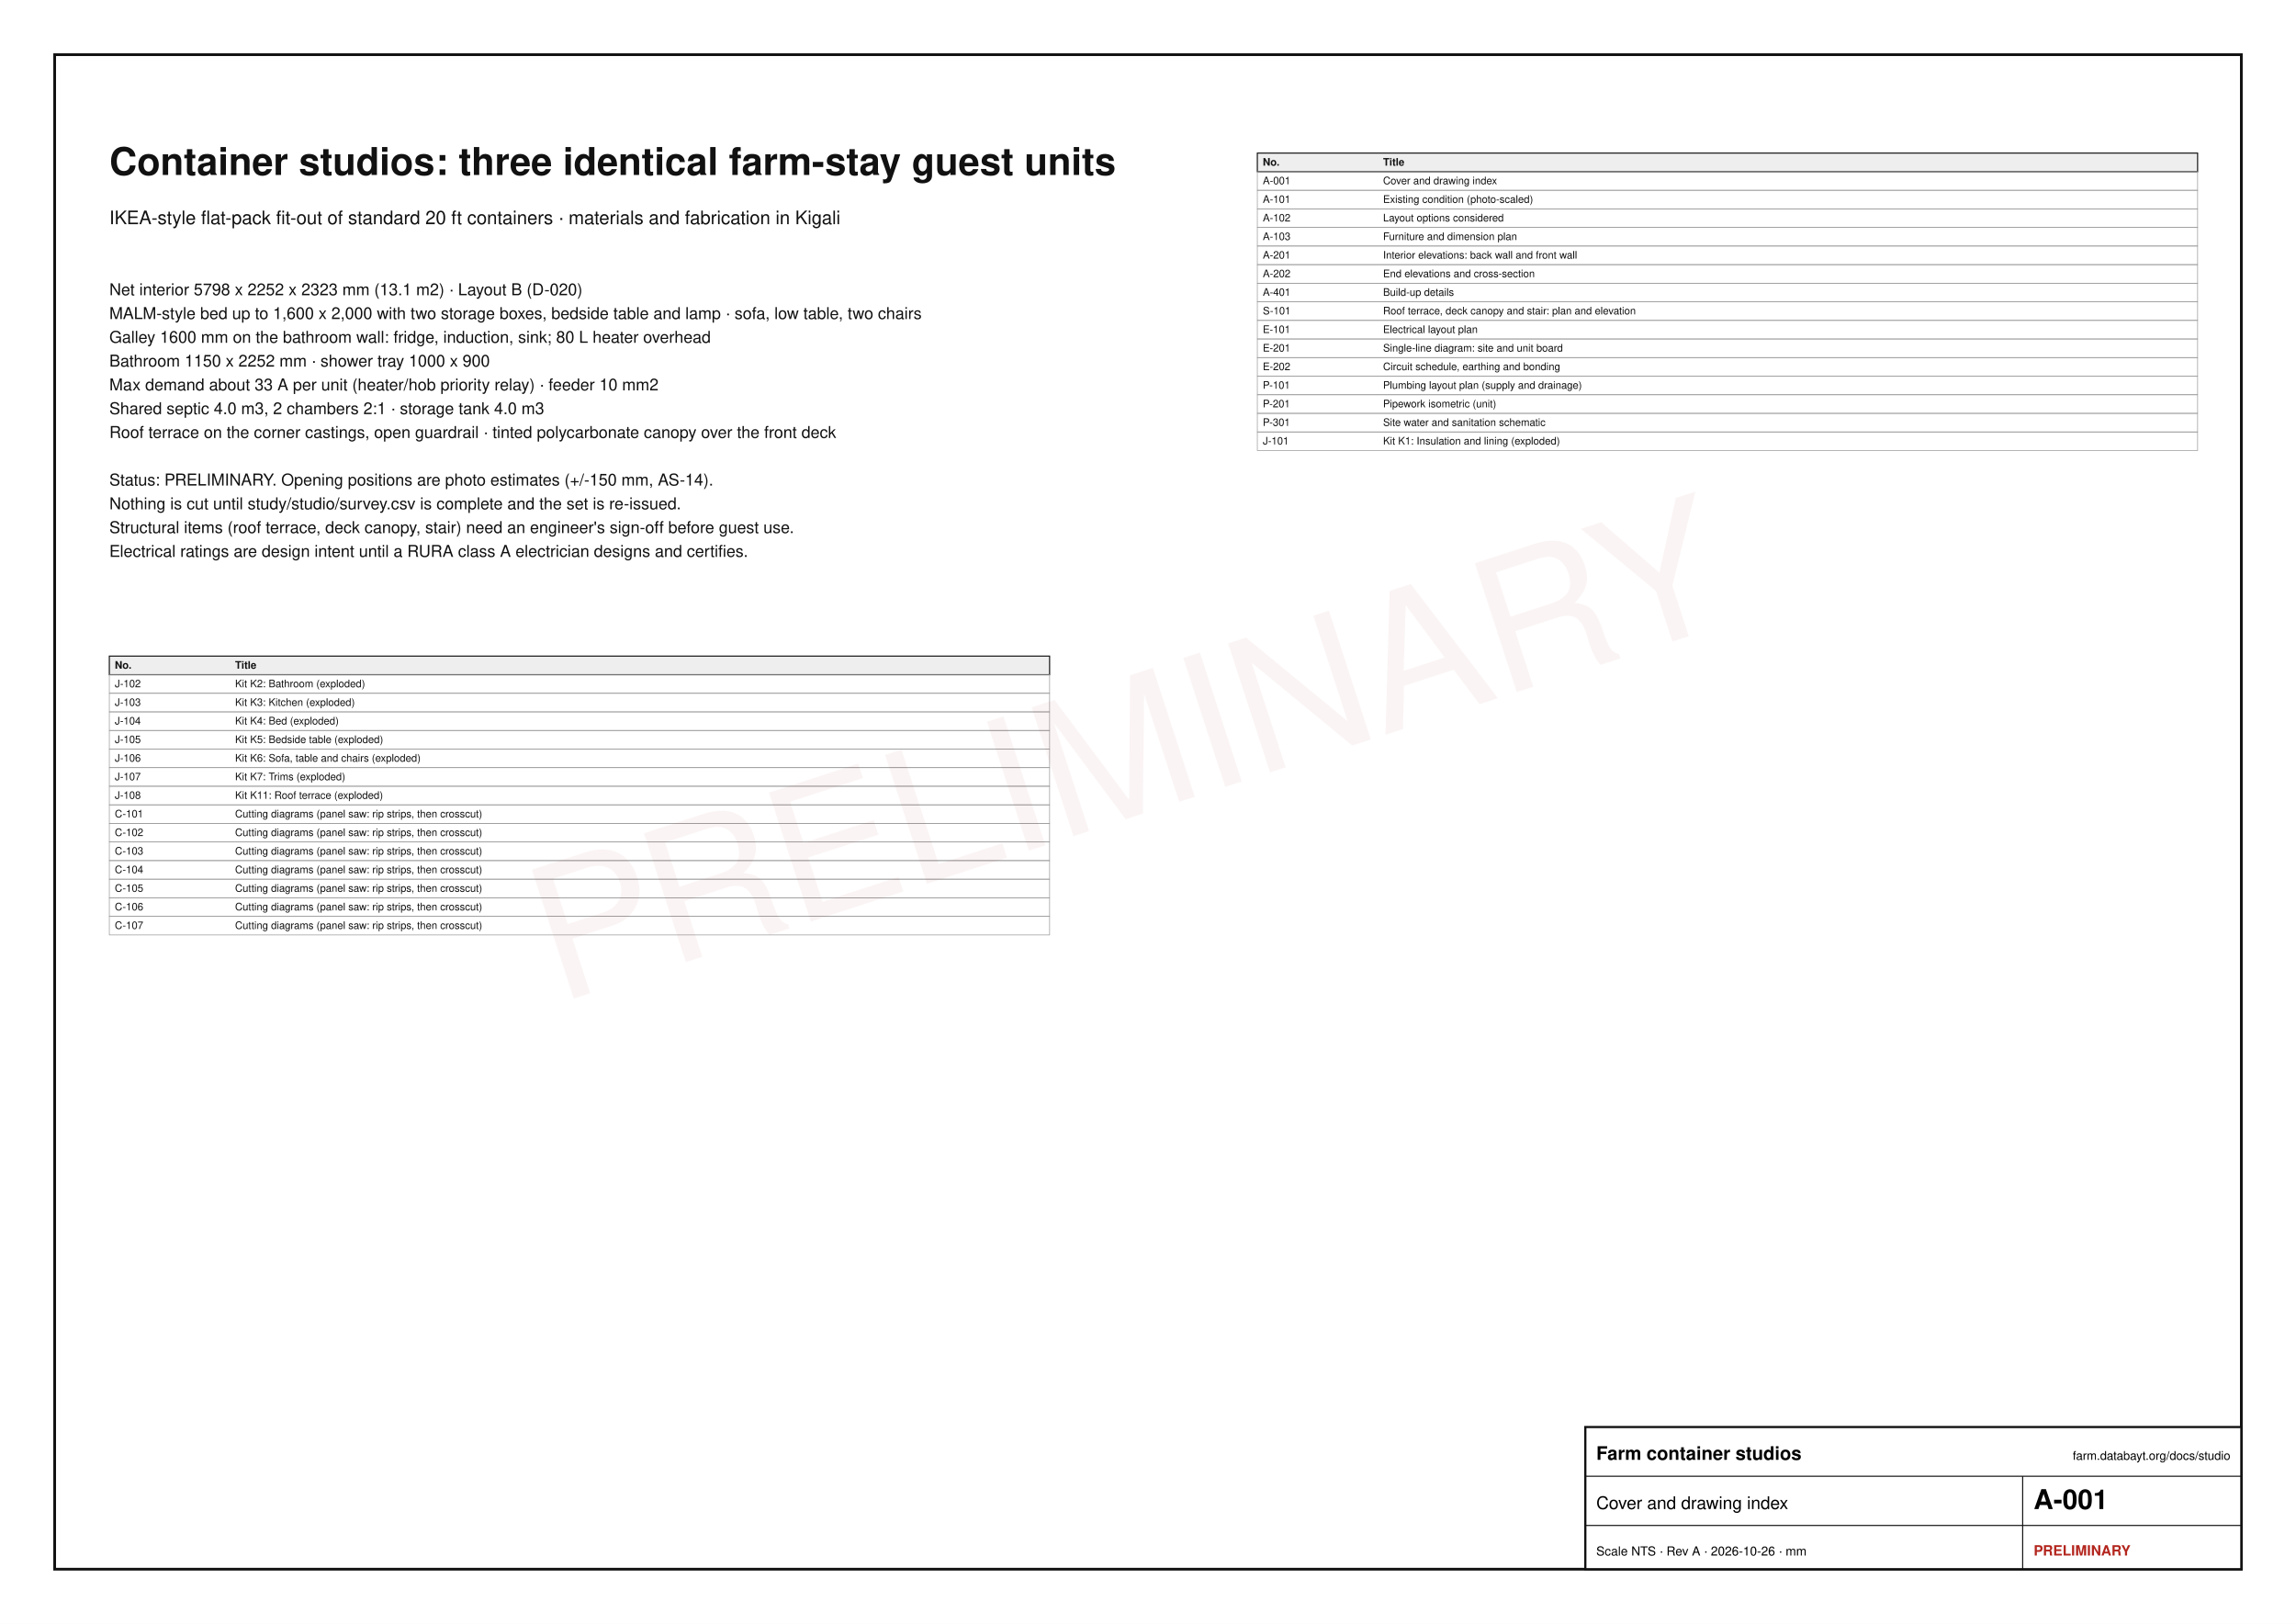
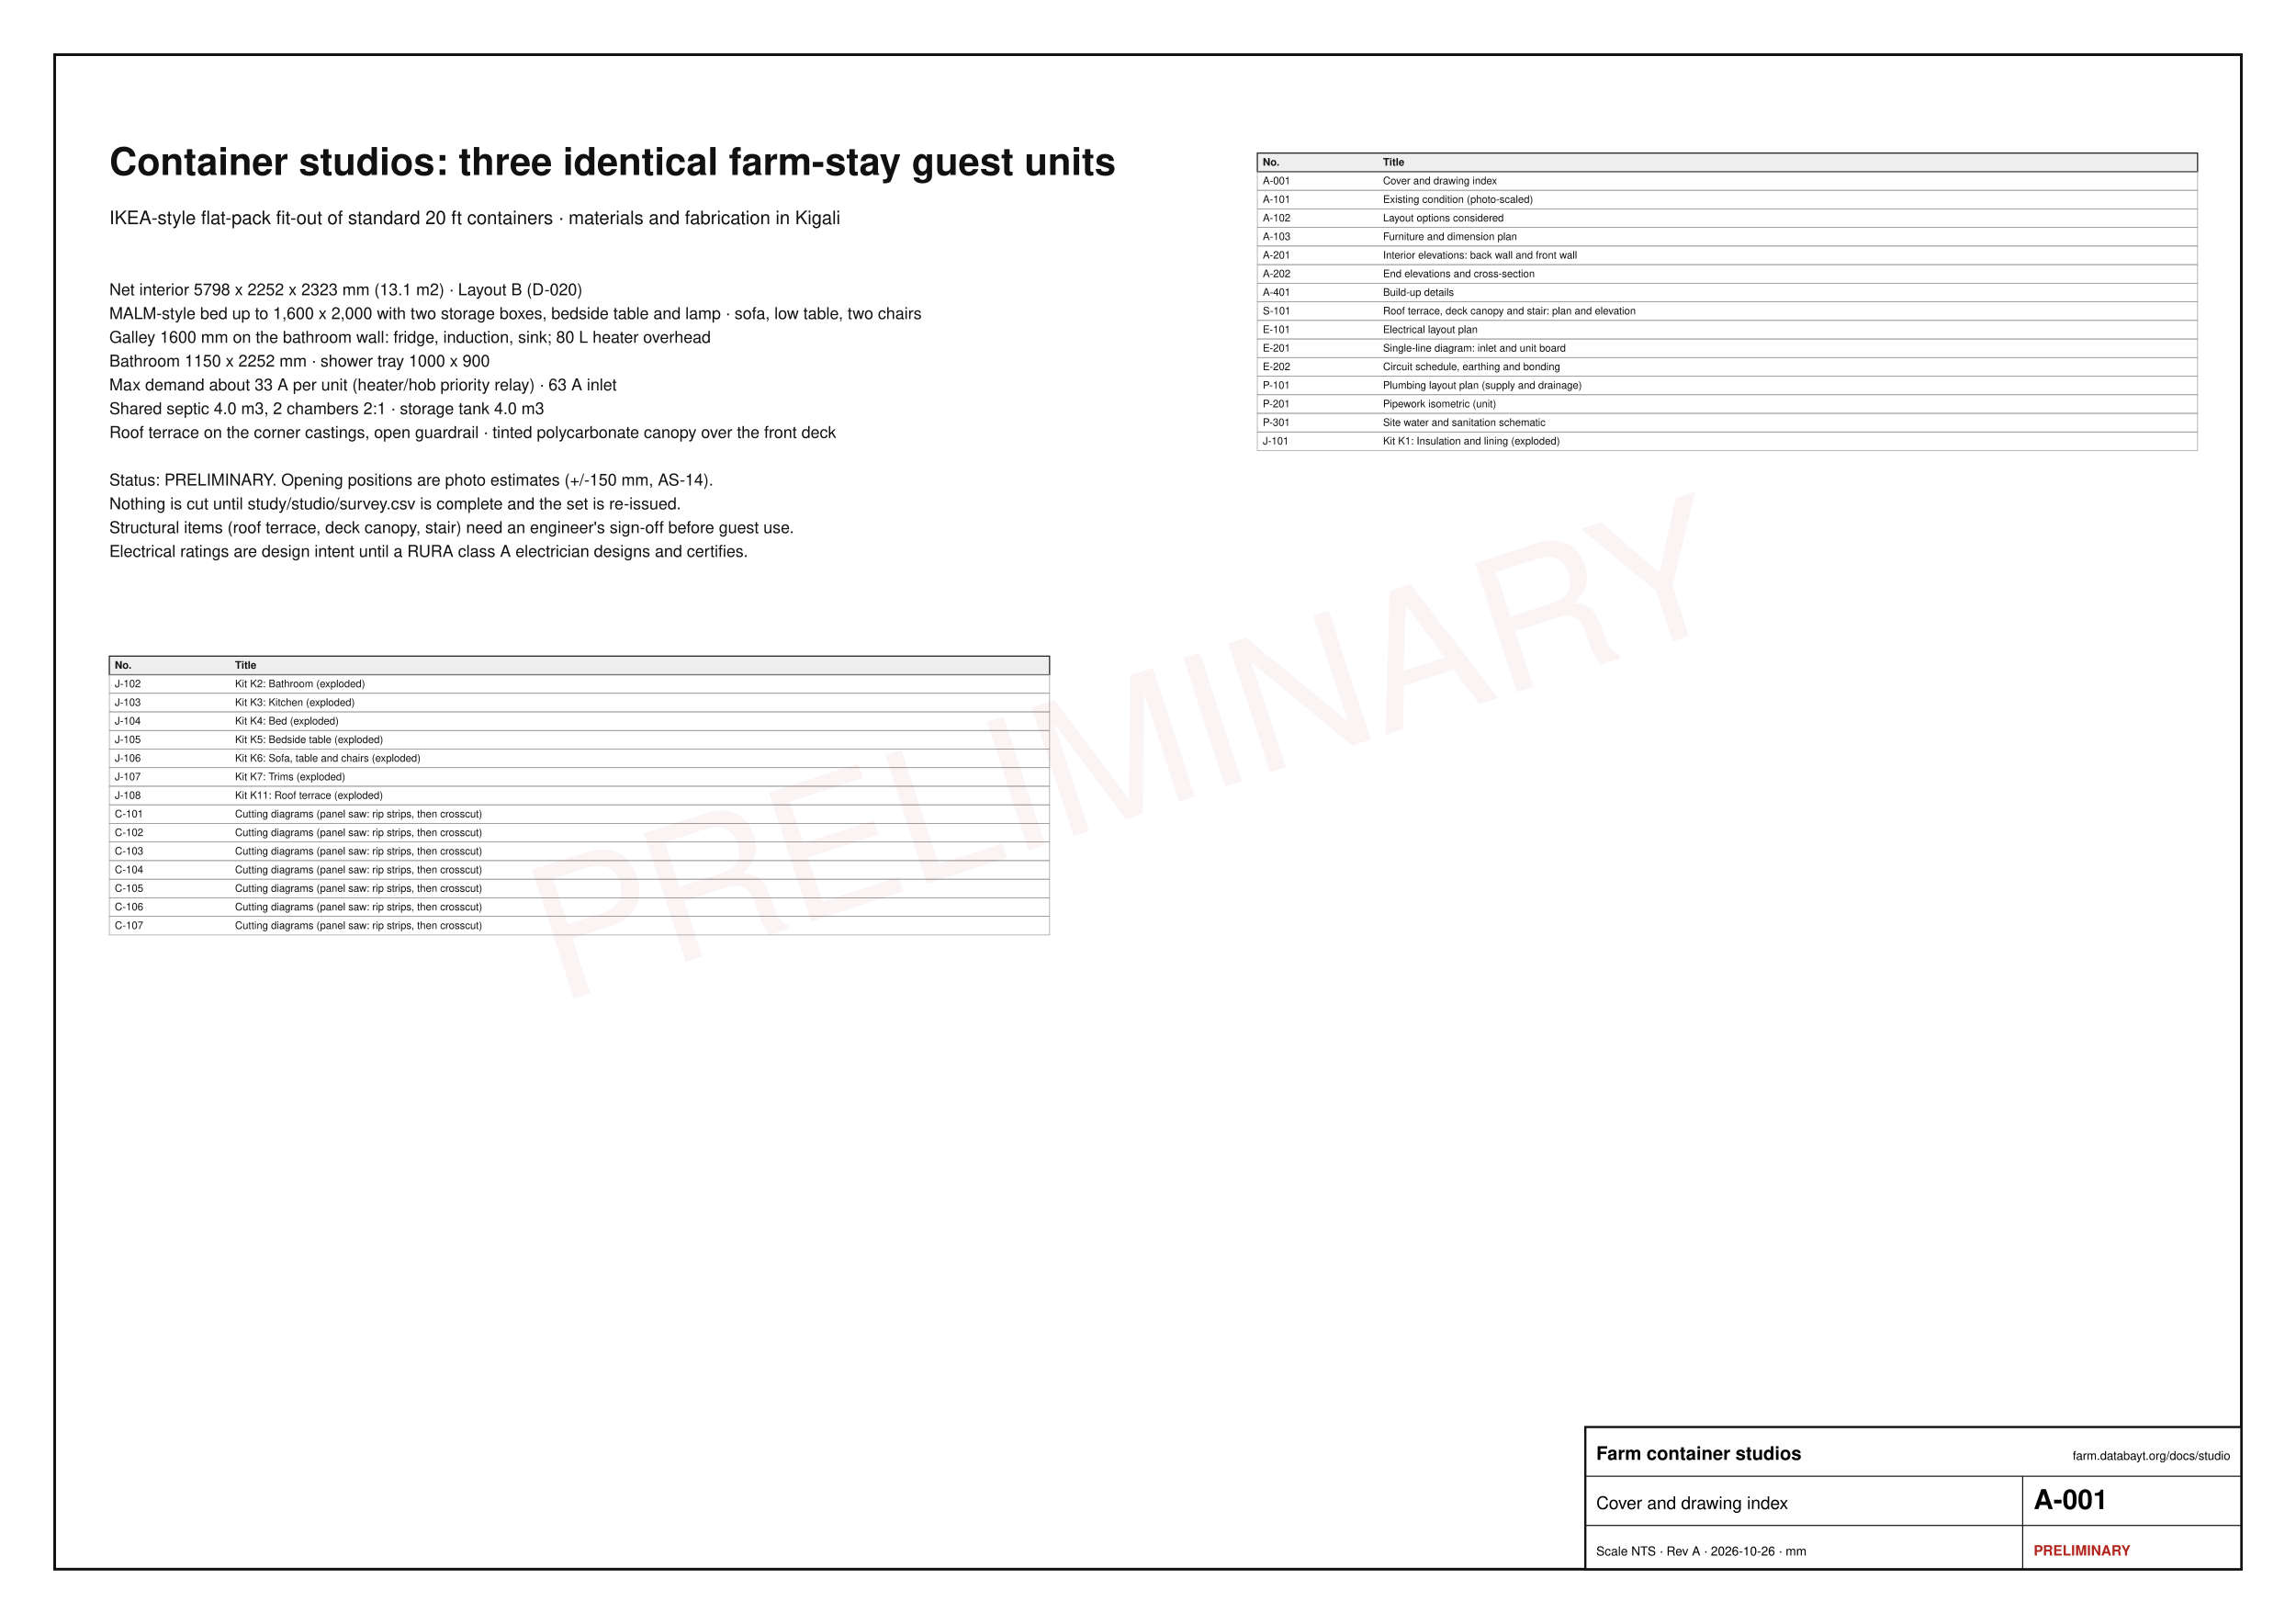
<svg xmlns="http://www.w3.org/2000/svg" width="420mm" height="297mm" viewBox="0 0 420 297" font-family="Helvetica, Arial, sans-serif">
  <rect x="0" y="0" width="420" height="297" fill="#fff" />
  <rect x="10" y="10" width="400" height="277" fill="none" stroke="#111" stroke-width="0.5" />
  <text x="20" y="32" font-size="7" text-anchor="start" font-weight="bold" fill="#111">Container studios: three identical farm-stay guest units</text>
  <text x="20" y="41" font-size="3.4" text-anchor="start" font-weight="normal" fill="#111">IKEA-style flat-pack fit-out of standard 20 ft containers · materials and fabrication in Kigali</text>
  <text x="20" y="54" font-size="3" text-anchor="start" font-weight="normal" fill="#111">Net interior 5798 x 2252 x 2323 mm (13.1 m2) · Layout B (D-020)</text>
  <text x="20" y="58.35" font-size="3" text-anchor="start" font-weight="normal" fill="#111">MALM-style bed up to 1,600 x 2,000 with two storage boxes, bedside table and lamp · sofa, low table, two chairs</text>
  <text x="20" y="62.7" font-size="3" text-anchor="start" font-weight="normal" fill="#111">Galley 1600 mm on the bathroom wall: fridge, induction, sink; 80 L heater overhead</text>
  <text x="20" y="67.05" font-size="3" text-anchor="start" font-weight="normal" fill="#111">Bathroom 1150 x 2252 mm · shower tray 1000 x 900</text>
-   <text x="20" y="71.4" font-size="3" text-anchor="start" font-weight="normal" fill="#111">Max demand about 33 A per unit (heater/hob priority relay) · feeder 10 mm2</text>
+   <text x="20" y="71.4" font-size="3" text-anchor="start" font-weight="normal" fill="#111">Max demand about 33 A per unit (heater/hob priority relay) · 63 A inlet</text>
  <text x="20" y="75.75" font-size="3" text-anchor="start" font-weight="normal" fill="#111">Shared septic 4.0 m3, 2 chambers 2:1 · storage tank 4.0 m3</text>
  <text x="20" y="80.1" font-size="3" text-anchor="start" font-weight="normal" fill="#111">Roof terrace on the corner castings, open guardrail · tinted polycarbonate canopy over the front deck</text>
  <text x="20" y="84.45" font-size="3" text-anchor="start" font-weight="normal" fill="#111" />
  <text x="20" y="88.8" font-size="3" text-anchor="start" font-weight="normal" fill="#111">Status: PRELIMINARY. Opening positions are photo estimates (+/-150 mm, AS-14).</text>
  <text x="20" y="93.15" font-size="3" text-anchor="start" font-weight="normal" fill="#111">Nothing is cut until study/studio/survey.csv is complete and the set is re-issued.</text>
  <text x="20" y="97.5" font-size="3" text-anchor="start" font-weight="normal" fill="#111">Structural items (roof terrace, deck canopy, stair) need an engineer's sign-off before guest use.</text>
  <text x="20" y="101.85" font-size="3" text-anchor="start" font-weight="normal" fill="#111">Electrical ratings are design intent until a RURA class A electrician designs and certifies.</text>
  <rect x="230" y="28" width="172" height="3.4" fill="#eee" stroke="#111" stroke-width="0.2" />
  <text x="231" y="30.3" font-size="1.9" text-anchor="start" font-weight="bold" fill="#111">No.</text>
  <text x="253" y="30.3" font-size="1.9" text-anchor="start" font-weight="bold" fill="#111">Title</text>
  <rect x="230" y="31.4" width="172" height="3.4" fill="none" stroke="#999" stroke-width="0.12" />
  <text x="231" y="33.7" font-size="1.9" text-anchor="start" font-weight="normal" fill="#111">A-001</text>
  <text x="253" y="33.7" font-size="1.9" text-anchor="start" font-weight="normal" fill="#111">Cover and drawing index</text>
  <rect x="230" y="34.8" width="172" height="3.4" fill="none" stroke="#999" stroke-width="0.12" />
  <text x="231" y="37.1" font-size="1.9" text-anchor="start" font-weight="normal" fill="#111">A-101</text>
  <text x="253" y="37.1" font-size="1.9" text-anchor="start" font-weight="normal" fill="#111">Existing condition (photo-scaled)</text>
  <rect x="230" y="38.2" width="172" height="3.4" fill="none" stroke="#999" stroke-width="0.12" />
  <text x="231" y="40.5" font-size="1.9" text-anchor="start" font-weight="normal" fill="#111">A-102</text>
  <text x="253" y="40.5" font-size="1.9" text-anchor="start" font-weight="normal" fill="#111">Layout options considered</text>
  <rect x="230" y="41.6" width="172" height="3.4" fill="none" stroke="#999" stroke-width="0.12" />
  <text x="231" y="43.9" font-size="1.9" text-anchor="start" font-weight="normal" fill="#111">A-103</text>
  <text x="253" y="43.9" font-size="1.9" text-anchor="start" font-weight="normal" fill="#111">Furniture and dimension plan</text>
  <rect x="230" y="45" width="172" height="3.4" fill="none" stroke="#999" stroke-width="0.12" />
  <text x="231" y="47.3" font-size="1.9" text-anchor="start" font-weight="normal" fill="#111">A-201</text>
  <text x="253" y="47.3" font-size="1.9" text-anchor="start" font-weight="normal" fill="#111">Interior elevations: back wall and front wall</text>
  <rect x="230" y="48.4" width="172" height="3.4" fill="none" stroke="#999" stroke-width="0.12" />
  <text x="231" y="50.7" font-size="1.9" text-anchor="start" font-weight="normal" fill="#111">A-202</text>
  <text x="253" y="50.7" font-size="1.9" text-anchor="start" font-weight="normal" fill="#111">End elevations and cross-section</text>
  <rect x="230" y="51.8" width="172" height="3.4" fill="none" stroke="#999" stroke-width="0.12" />
  <text x="231" y="54.1" font-size="1.9" text-anchor="start" font-weight="normal" fill="#111">A-401</text>
  <text x="253" y="54.1" font-size="1.9" text-anchor="start" font-weight="normal" fill="#111">Build-up details</text>
  <rect x="230" y="55.2" width="172" height="3.4" fill="none" stroke="#999" stroke-width="0.12" />
  <text x="231" y="57.5" font-size="1.9" text-anchor="start" font-weight="normal" fill="#111">S-101</text>
  <text x="253" y="57.5" font-size="1.9" text-anchor="start" font-weight="normal" fill="#111">Roof terrace, deck canopy and stair: plan and elevation</text>
  <rect x="230" y="58.6" width="172" height="3.4" fill="none" stroke="#999" stroke-width="0.12" />
  <text x="231" y="60.9" font-size="1.9" text-anchor="start" font-weight="normal" fill="#111">E-101</text>
  <text x="253" y="60.9" font-size="1.9" text-anchor="start" font-weight="normal" fill="#111">Electrical layout plan</text>
  <rect x="230" y="62" width="172" height="3.4" fill="none" stroke="#999" stroke-width="0.12" />
  <text x="231" y="64.3" font-size="1.9" text-anchor="start" font-weight="normal" fill="#111">E-201</text>
-   <text x="253" y="64.3" font-size="1.9" text-anchor="start" font-weight="normal" fill="#111">Single-line diagram: site and unit board</text>
+   <text x="253" y="64.3" font-size="1.9" text-anchor="start" font-weight="normal" fill="#111">Single-line diagram: inlet and unit board</text>
  <rect x="230" y="65.4" width="172" height="3.4" fill="none" stroke="#999" stroke-width="0.12" />
  <text x="231" y="67.7" font-size="1.9" text-anchor="start" font-weight="normal" fill="#111">E-202</text>
  <text x="253" y="67.7" font-size="1.9" text-anchor="start" font-weight="normal" fill="#111">Circuit schedule, earthing and bonding</text>
  <rect x="230" y="68.8" width="172" height="3.4" fill="none" stroke="#999" stroke-width="0.12" />
  <text x="231" y="71.1" font-size="1.9" text-anchor="start" font-weight="normal" fill="#111">P-101</text>
  <text x="253" y="71.1" font-size="1.9" text-anchor="start" font-weight="normal" fill="#111">Plumbing layout plan (supply and drainage)</text>
  <rect x="230" y="72.2" width="172" height="3.4" fill="none" stroke="#999" stroke-width="0.12" />
  <text x="231" y="74.5" font-size="1.9" text-anchor="start" font-weight="normal" fill="#111">P-201</text>
  <text x="253" y="74.5" font-size="1.9" text-anchor="start" font-weight="normal" fill="#111">Pipework isometric (unit)</text>
  <rect x="230" y="75.6" width="172" height="3.4" fill="none" stroke="#999" stroke-width="0.12" />
  <text x="231" y="77.9" font-size="1.9" text-anchor="start" font-weight="normal" fill="#111">P-301</text>
  <text x="253" y="77.9" font-size="1.9" text-anchor="start" font-weight="normal" fill="#111">Site water and sanitation schematic</text>
  <rect x="230" y="79" width="172" height="3.4" fill="none" stroke="#999" stroke-width="0.12" />
  <text x="231" y="81.3" font-size="1.9" text-anchor="start" font-weight="normal" fill="#111">J-101</text>
  <text x="253" y="81.3" font-size="1.9" text-anchor="start" font-weight="normal" fill="#111">Kit K1: Insulation and lining (exploded)</text>
  <rect x="20" y="120" width="172" height="3.4" fill="#eee" stroke="#111" stroke-width="0.2" />
  <text x="21" y="122.3" font-size="1.9" text-anchor="start" font-weight="bold" fill="#111">No.</text>
  <text x="43" y="122.3" font-size="1.9" text-anchor="start" font-weight="bold" fill="#111">Title</text>
  <rect x="20" y="123.4" width="172" height="3.4" fill="none" stroke="#999" stroke-width="0.12" />
  <text x="21" y="125.7" font-size="1.9" text-anchor="start" font-weight="normal" fill="#111">J-102</text>
  <text x="43" y="125.7" font-size="1.9" text-anchor="start" font-weight="normal" fill="#111">Kit K2: Bathroom (exploded)</text>
  <rect x="20" y="126.8" width="172" height="3.4" fill="none" stroke="#999" stroke-width="0.12" />
  <text x="21" y="129.1" font-size="1.9" text-anchor="start" font-weight="normal" fill="#111">J-103</text>
  <text x="43" y="129.1" font-size="1.9" text-anchor="start" font-weight="normal" fill="#111">Kit K3: Kitchen (exploded)</text>
  <rect x="20" y="130.2" width="172" height="3.4" fill="none" stroke="#999" stroke-width="0.12" />
  <text x="21" y="132.5" font-size="1.9" text-anchor="start" font-weight="normal" fill="#111">J-104</text>
  <text x="43" y="132.5" font-size="1.9" text-anchor="start" font-weight="normal" fill="#111">Kit K4: Bed (exploded)</text>
  <rect x="20" y="133.6" width="172" height="3.4" fill="none" stroke="#999" stroke-width="0.12" />
  <text x="21" y="135.9" font-size="1.9" text-anchor="start" font-weight="normal" fill="#111">J-105</text>
  <text x="43" y="135.9" font-size="1.9" text-anchor="start" font-weight="normal" fill="#111">Kit K5: Bedside table (exploded)</text>
  <rect x="20" y="137" width="172" height="3.4" fill="none" stroke="#999" stroke-width="0.12" />
  <text x="21" y="139.3" font-size="1.9" text-anchor="start" font-weight="normal" fill="#111">J-106</text>
  <text x="43" y="139.3" font-size="1.9" text-anchor="start" font-weight="normal" fill="#111">Kit K6: Sofa, table and chairs (exploded)</text>
  <rect x="20" y="140.4" width="172" height="3.4" fill="none" stroke="#999" stroke-width="0.12" />
  <text x="21" y="142.7" font-size="1.9" text-anchor="start" font-weight="normal" fill="#111">J-107</text>
  <text x="43" y="142.7" font-size="1.9" text-anchor="start" font-weight="normal" fill="#111">Kit K7: Trims (exploded)</text>
  <rect x="20" y="143.8" width="172" height="3.4" fill="none" stroke="#999" stroke-width="0.12" />
  <text x="21" y="146.1" font-size="1.9" text-anchor="start" font-weight="normal" fill="#111">J-108</text>
  <text x="43" y="146.1" font-size="1.9" text-anchor="start" font-weight="normal" fill="#111">Kit K11: Roof terrace (exploded)</text>
  <rect x="20" y="147.2" width="172" height="3.4" fill="none" stroke="#999" stroke-width="0.12" />
  <text x="21" y="149.5" font-size="1.9" text-anchor="start" font-weight="normal" fill="#111">C-101</text>
  <text x="43" y="149.5" font-size="1.9" text-anchor="start" font-weight="normal" fill="#111">Cutting diagrams (panel saw: rip strips, then crosscut)</text>
  <rect x="20" y="150.6" width="172" height="3.4" fill="none" stroke="#999" stroke-width="0.12" />
  <text x="21" y="152.9" font-size="1.9" text-anchor="start" font-weight="normal" fill="#111">C-102</text>
  <text x="43" y="152.9" font-size="1.9" text-anchor="start" font-weight="normal" fill="#111">Cutting diagrams (panel saw: rip strips, then crosscut)</text>
  <rect x="20" y="154" width="172" height="3.4" fill="none" stroke="#999" stroke-width="0.12" />
  <text x="21" y="156.3" font-size="1.9" text-anchor="start" font-weight="normal" fill="#111">C-103</text>
  <text x="43" y="156.3" font-size="1.9" text-anchor="start" font-weight="normal" fill="#111">Cutting diagrams (panel saw: rip strips, then crosscut)</text>
  <rect x="20" y="157.4" width="172" height="3.4" fill="none" stroke="#999" stroke-width="0.12" />
  <text x="21" y="159.7" font-size="1.9" text-anchor="start" font-weight="normal" fill="#111">C-104</text>
  <text x="43" y="159.7" font-size="1.9" text-anchor="start" font-weight="normal" fill="#111">Cutting diagrams (panel saw: rip strips, then crosscut)</text>
  <rect x="20" y="160.8" width="172" height="3.4" fill="none" stroke="#999" stroke-width="0.12" />
  <text x="21" y="163.1" font-size="1.9" text-anchor="start" font-weight="normal" fill="#111">C-105</text>
  <text x="43" y="163.1" font-size="1.9" text-anchor="start" font-weight="normal" fill="#111">Cutting diagrams (panel saw: rip strips, then crosscut)</text>
  <rect x="20" y="164.2" width="172" height="3.4" fill="none" stroke="#999" stroke-width="0.12" />
  <text x="21" y="166.5" font-size="1.9" text-anchor="start" font-weight="normal" fill="#111">C-106</text>
  <text x="43" y="166.5" font-size="1.9" text-anchor="start" font-weight="normal" fill="#111">Cutting diagrams (panel saw: rip strips, then crosscut)</text>
  <rect x="20" y="167.6" width="172" height="3.4" fill="none" stroke="#999" stroke-width="0.12" />
  <text x="21" y="169.9" font-size="1.9" text-anchor="start" font-weight="normal" fill="#111">C-107</text>
  <text x="43" y="169.9" font-size="1.9" text-anchor="start" font-weight="normal" fill="#111">Cutting diagrams (panel saw: rip strips, then crosscut)</text>
  <rect x="290" y="261" width="120" height="26" fill="#fff" stroke="#111" stroke-width="0.4" />
  <line x1="290" y1="270" x2="410" y2="270" stroke="#111" stroke-width="0.2" />
  <line x1="290" y1="279" x2="410" y2="279" stroke="#111" stroke-width="0.2" />
  <line x1="370" y1="270" x2="370" y2="287" stroke="#111" stroke-width="0.2" />
  <text x="292" y="267" font-size="3.4" font-weight="bold">Farm container studios</text>
  <text x="408" y="267" font-size="2.2" text-anchor="end">farm.databayt.org/docs/studio</text>
  <text x="292" y="276" font-size="3.2">Cover and drawing index</text>
  <text x="372" y="276" font-size="5" font-weight="bold">A-001</text>
  <text x="292" y="284.5" font-size="2.3">Scale NTS · Rev A · 2026-10-26 · mm</text>
  <text x="372" y="284.5" font-size="2.6" font-weight="bold" fill="#b3261e">PRELIMINARY</text>
  <text x="210.0" y="148.5" font-size="34" fill="#b3261e" fill-opacity="0.05" text-anchor="middle" transform="rotate(-18 210.0 148.5)">PRELIMINARY</text>
</svg>
